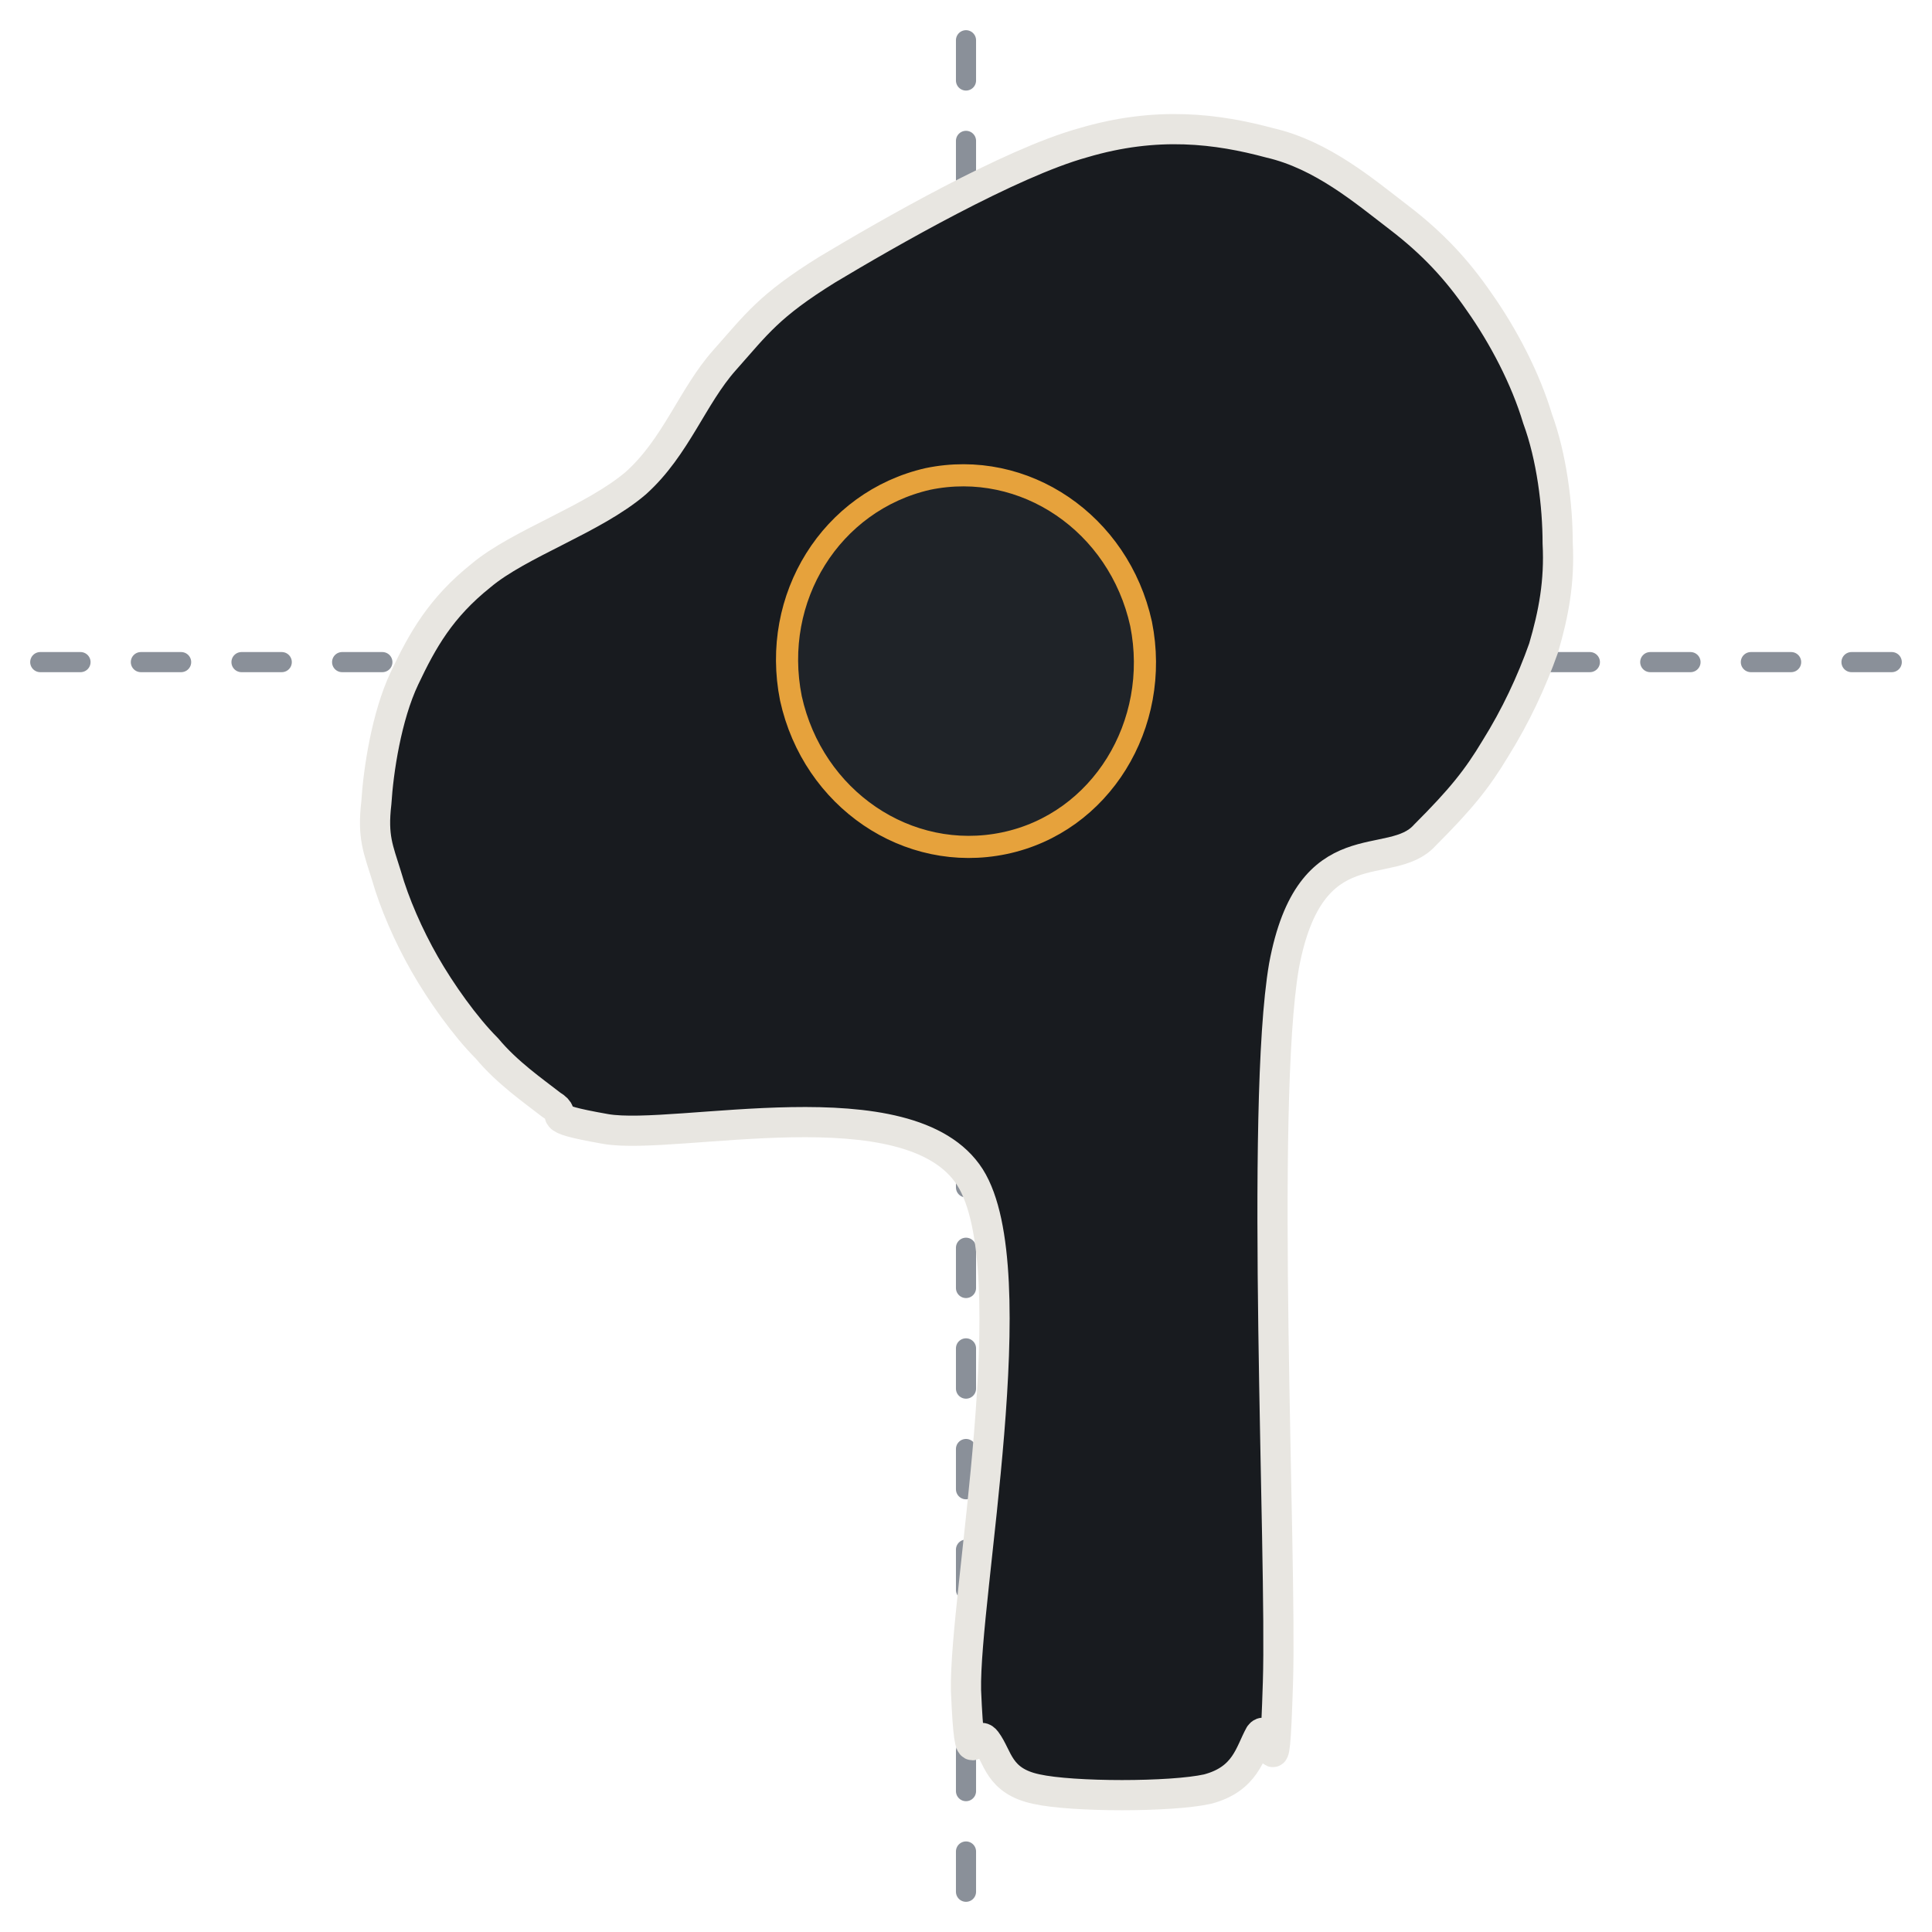
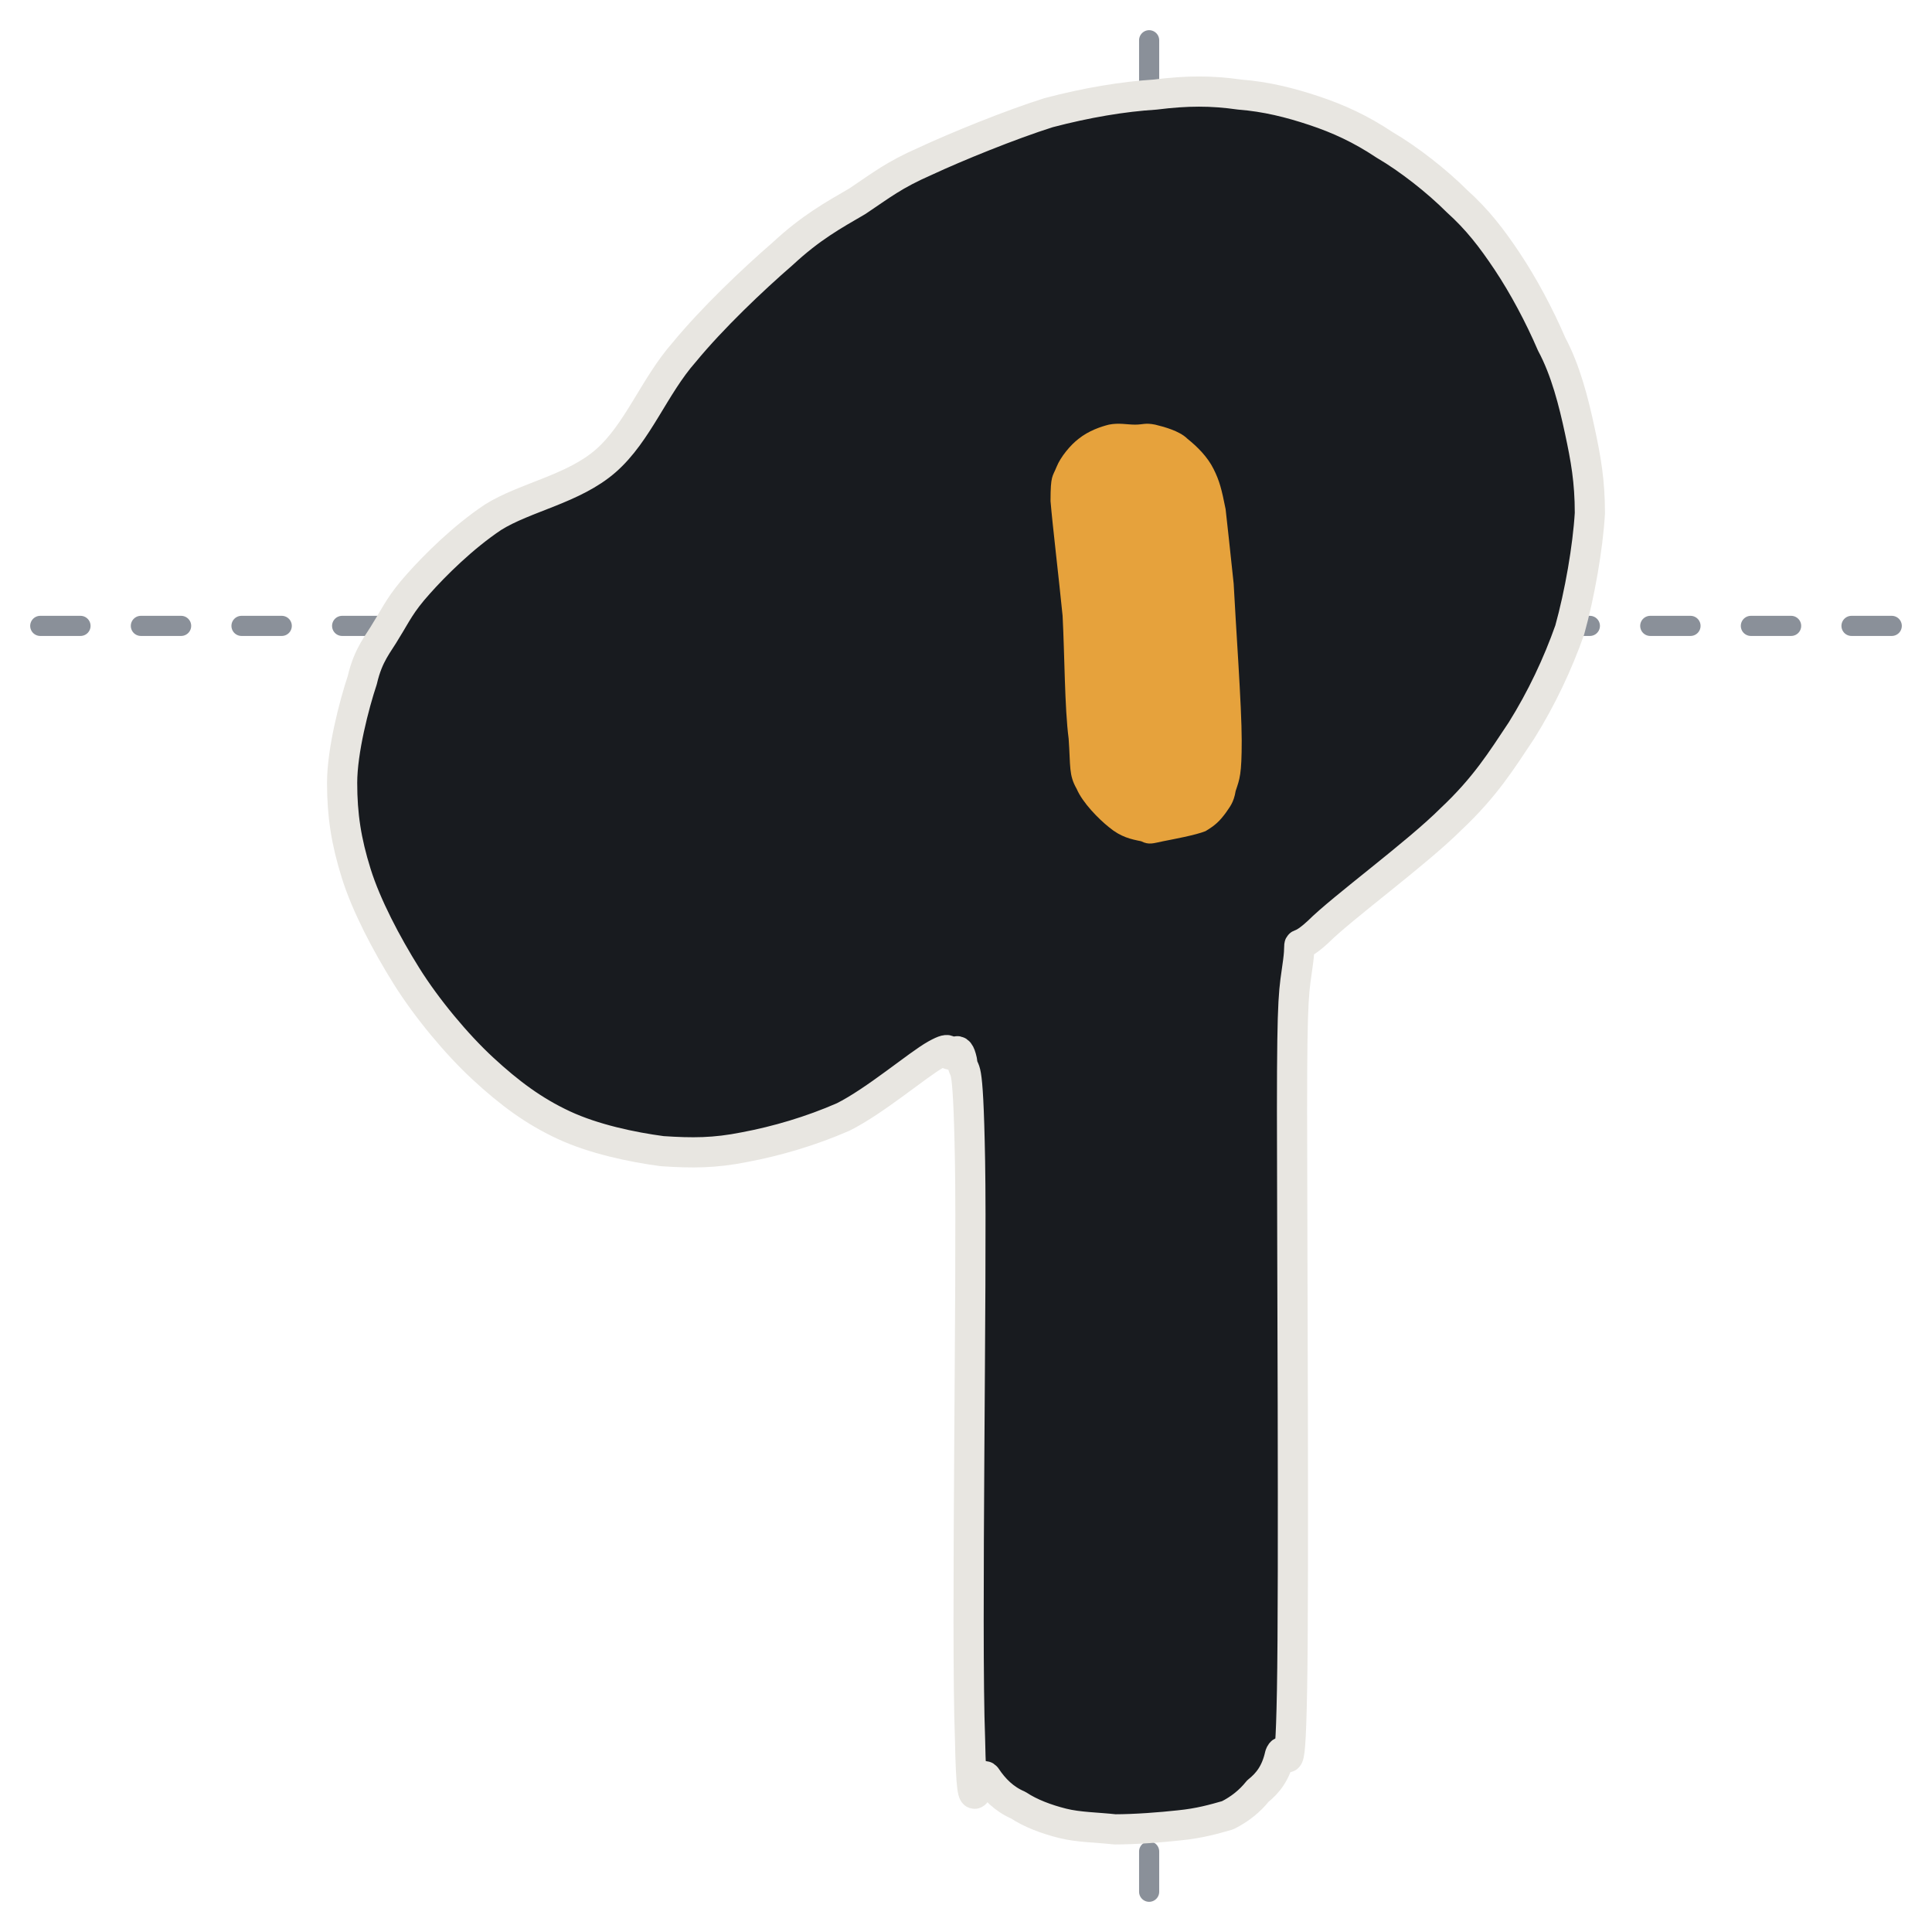
<svg xmlns="http://www.w3.org/2000/svg" viewBox="0 0 96 96" width="96" height="96" role="img" aria-label="AirPods Pro left earbud">
-   <path d="M48.0 2.0L48.0 4.0M48.0 7.0L48.0 9.0M48.0 12.0L48.0 14.0M48.0 17.0L48.0 19.0M48.0 22.0L48.0 24.0M48.0 27.0L48.0 29.0M48.0 32.0L48.0 34.0M48.0 37.0L48.0 39.0M48.0 42.0L48.0 44.0M48.0 47.0L48.0 49.0M48.0 52.0L48.0 54.0M48.0 57.0L48.0 59.0M48.0 62.0L48.0 64.0M48.0 67.0L48.0 69.0M48.0 72.0L48.0 74.0M48.0 77.0L48.0 79.0M48.0 82.0L48.0 84.0M48.0 87.0L48.0 89.0M48.0 92.0L48.0 94.0M2.0 32.9L4.0 32.9M7.0 32.9L9.0 32.9M12.0 32.9L14.0 32.9M17.0 32.9L19.0 32.9M22.0 32.9L24.0 32.9M27.0 32.9L29.0 32.9M32.0 32.9L34.0 32.9M37.0 32.9L39.0 32.9M42.0 32.9L44.0 32.9M47.0 32.9L49.0 32.9M52.0 32.9L54.0 32.9M57.0 32.9L59.0 32.9M62.0 32.9L64.0 32.9M67.0 32.9L69.0 32.9M72.0 32.9L74.0 32.9M77.0 32.9L79.0 32.9M82.0 32.9L84.0 32.9M87.0 32.9L89.0 32.9M92.0 32.9L94.0 32.9" fill="none" stroke="#8A9099" stroke-width="1.0" stroke-linecap="round" stroke-linejoin="round" />
-   <path d="M53.8 7.1C50.2 8.1 44.1 11.6 41.1 13.4C38.2 15.2 37.6 16.1 36.0 17.9C34.4 19.7 33.6 22.2 31.6 24.0C29.5 25.8 25.8 27.0 23.9 28.6C21.9 30.2 21.0 31.8 20.1 33.7C19.2 35.6 18.8 38.3 18.7 39.9C18.5 41.6 18.8 42.2 19.2 43.5C19.6 44.9 20.3 46.5 21.1 47.9C21.9 49.3 23.1 51.0 24.2 52.1C25.2 53.3 26.5 54.2 27.4 54.9C28.4 55.5 26.7 55.5 30.1 56.1C33.6 56.7 45.2 53.8 48.2 58.5C51.1 63.1 47.9 79.3 48.0 84.0C48.2 88.7 48.4 85.7 49.0 86.5C49.6 87.3 49.6 88.5 51.5 88.9C53.3 89.3 58.2 89.3 60.0 88.9C61.9 88.4 62.1 87.1 62.6 86.2C63.2 85.4 63.3 90.0 63.5 83.6C63.7 77.3 62.6 55.0 63.8 48.0C65.1 41.0 69.1 43.4 70.8 41.5C72.6 39.7 73.4 38.7 74.3 37.2C75.3 35.6 76.1 33.9 76.7 32.2C77.2 30.5 77.5 28.9 77.4 27.0C77.4 25.1 77.1 22.7 76.4 20.8C75.8 18.8 74.7 16.7 73.5 15.0C72.4 13.4 71.2 12.1 69.5 10.8C67.8 9.5 65.7 7.7 63.1 7.1C60.5 6.4 57.5 6.0 53.8 7.1Z" fill="#181B1F" stroke="#E8E6E1" stroke-width="1.5" stroke-linecap="round" stroke-linejoin="round" />
-   <path d="M39.3 34.7C38.3 29.7 41.3 24.9 46.1 23.8C50.9 22.8 55.6 26.0 56.7 31.0C57.7 36.0 54.7 40.9 49.9 41.9C45.1 42.9 40.4 39.7 39.3 34.7Z" fill="#1F2328" stroke="#E6A23C" stroke-width="1.1" stroke-linecap="round" stroke-linejoin="round" />
+   <path d="M57.1 2.0L57.1 4.0M57.1 7.0L57.1 9.0M57.1 12.0L57.1 14.0M57.1 17.0L57.1 19.0M57.1 22.0L57.1 24.0M57.1 27.0L57.1 29.0M57.1 32.0L57.1 34.0M57.1 37.0L57.1 39.0M57.1 42.0L57.1 44.0M57.1 47.0L57.1 49.0M57.1 52.0L57.1 54.0M57.1 57.0L57.1 59.0M57.1 62.0L57.1 64.0M57.1 67.0L57.1 69.0M57.1 72.0L57.1 74.0M57.1 77.0L57.1 79.0M57.1 82.0L57.1 84.0M57.1 87.0L57.1 89.0M57.1 92.0L57.1 94.0M2.0 31.1L4.0 31.1M7.0 31.1L9.0 31.1M12.0 31.1L14.0 31.1M17.0 31.1L19.0 31.1M22.0 31.1L24.0 31.1M27.0 31.1L29.0 31.1M32.0 31.1L34.0 31.1M37.0 31.1L39.0 31.1M42.0 31.1L44.0 31.1M47.0 31.1L49.0 31.1M52.0 31.1L54.0 31.1M57.0 31.1L59.0 31.1M62.0 31.1L64.0 31.1M67.0 31.1L69.0 31.1M72.0 31.1L74.0 31.1M77.0 31.1L79.0 31.1M82.0 31.1L84.0 31.1M87.0 31.1L89.0 31.1M92.0 31.1L94.0 31.1" fill="none" stroke="#8A9099" stroke-width="1.0" stroke-linecap="round" stroke-linejoin="round" />
+   <path d="M57.4 4.7C59.0 4.5 60.2 4.5 61.6 4.7C62.9 4.8 64.1 5.1 65.3 5.5C66.5 5.9 67.6 6.4 68.8 7.2C70.0 7.9 71.4 9.0 72.4 10.0C73.4 10.9 74.1 11.8 74.9 13.0C75.7 14.2 76.5 15.7 77.1 17.1C77.8 18.4 78.2 20.0 78.5 21.4C78.8 22.8 79.0 23.9 79.0 25.5C78.9 27.2 78.5 29.5 78.0 31.3C77.4 33.0 76.6 34.7 75.6 36.3C74.6 37.8 73.8 39.1 72.1 40.7C70.4 42.4 66.7 45.1 65.5 46.3C64.2 47.5 64.7 46.3 64.5 47.8C64.3 49.3 64.2 49.2 64.2 55.2C64.2 61.2 64.3 78.7 64.2 84.0C64.1 89.4 63.9 86.4 63.6 87.2C63.4 88.1 63.0 88.6 62.5 89.0C62.1 89.5 61.6 89.9 61.0 90.2C60.3 90.4 59.6 90.6 58.6 90.7C57.7 90.8 56.4 90.9 55.4 90.9C54.5 90.8 53.6 90.8 52.8 90.6C52.0 90.4 51.2 90.1 50.6 89.7C49.9 89.4 49.4 88.9 49.0 88.3C48.6 87.8 48.3 91.5 48.2 86.4C48.0 81.3 48.3 63.3 48.2 57.7C48.1 52.1 47.9 53.6 47.8 52.7C47.6 51.8 47.4 52.5 47.2 52.4C47.0 52.4 47.4 51.9 46.5 52.4C45.6 52.9 43.5 54.7 41.9 55.5C40.3 56.2 38.6 56.7 37.0 57.0C35.5 57.3 34.4 57.3 32.9 57.2C31.4 57.0 29.5 56.6 28.0 55.9C26.5 55.2 25.3 54.3 24.0 53.1C22.7 51.9 21.2 50.1 20.2 48.5C19.2 46.9 18.2 45.0 17.7 43.4C17.2 41.8 17.0 40.5 17.0 38.9C17.0 37.3 17.6 35.0 18.0 33.8C18.3 32.5 18.8 32.0 19.2 31.3C19.7 30.5 19.9 30.0 20.8 29.0C21.6 28.1 23.0 26.7 24.5 25.7C26.1 24.7 28.5 24.3 30.1 22.9C31.7 21.5 32.5 19.2 34.0 17.5C35.4 15.8 37.4 13.9 38.9 12.6C40.3 11.3 41.4 10.7 42.6 10.0C43.8 9.2 44.4 8.7 46.0 8.0C47.5 7.3 50.2 6.2 52.1 5.6C54.0 5.1 55.8 4.8 57.4 4.7Z" fill="#181B1F" stroke="#E8E6E1" stroke-width="1.5" stroke-linecap="round" stroke-linejoin="round" />
+   <path d="M56.4 21.1C56.8 21.1 56.9 21.0 57.4 21.1C57.8 21.2 58.6 21.4 59.0 21.8C59.5 22.2 60.0 22.7 60.3 23.3C60.6 23.9 60.7 24.3 60.9 25.3C61.0 26.2 61.1 27.1 61.3 29.0C61.4 31.0 61.7 35.1 61.7 36.8C61.7 38.5 61.6 38.7 61.4 39.3C61.3 39.9 61.1 40.1 60.9 40.4C60.6 40.8 60.4 41.0 59.9 41.3C59.4 41.5 58.3 41.7 57.8 41.8C57.3 41.9 57.1 42.0 56.7 41.8C56.2 41.7 55.7 41.6 55.1 41.1C54.6 40.7 53.8 39.9 53.5 39.2C53.1 38.5 53.2 38.1 53.1 36.7C52.9 35.2 52.9 32.5 52.8 30.6C52.6 28.6 52.3 26.1 52.2 24.9C52.2 23.6 52.3 23.7 52.5 23.2C52.7 22.7 53.2 22.1 53.6 21.8C54.1 21.4 54.7 21.2 55.1 21.1C55.6 21.0 56.0 21.1 56.4 21.1Z" fill="#E6A23C" />
</svg>
